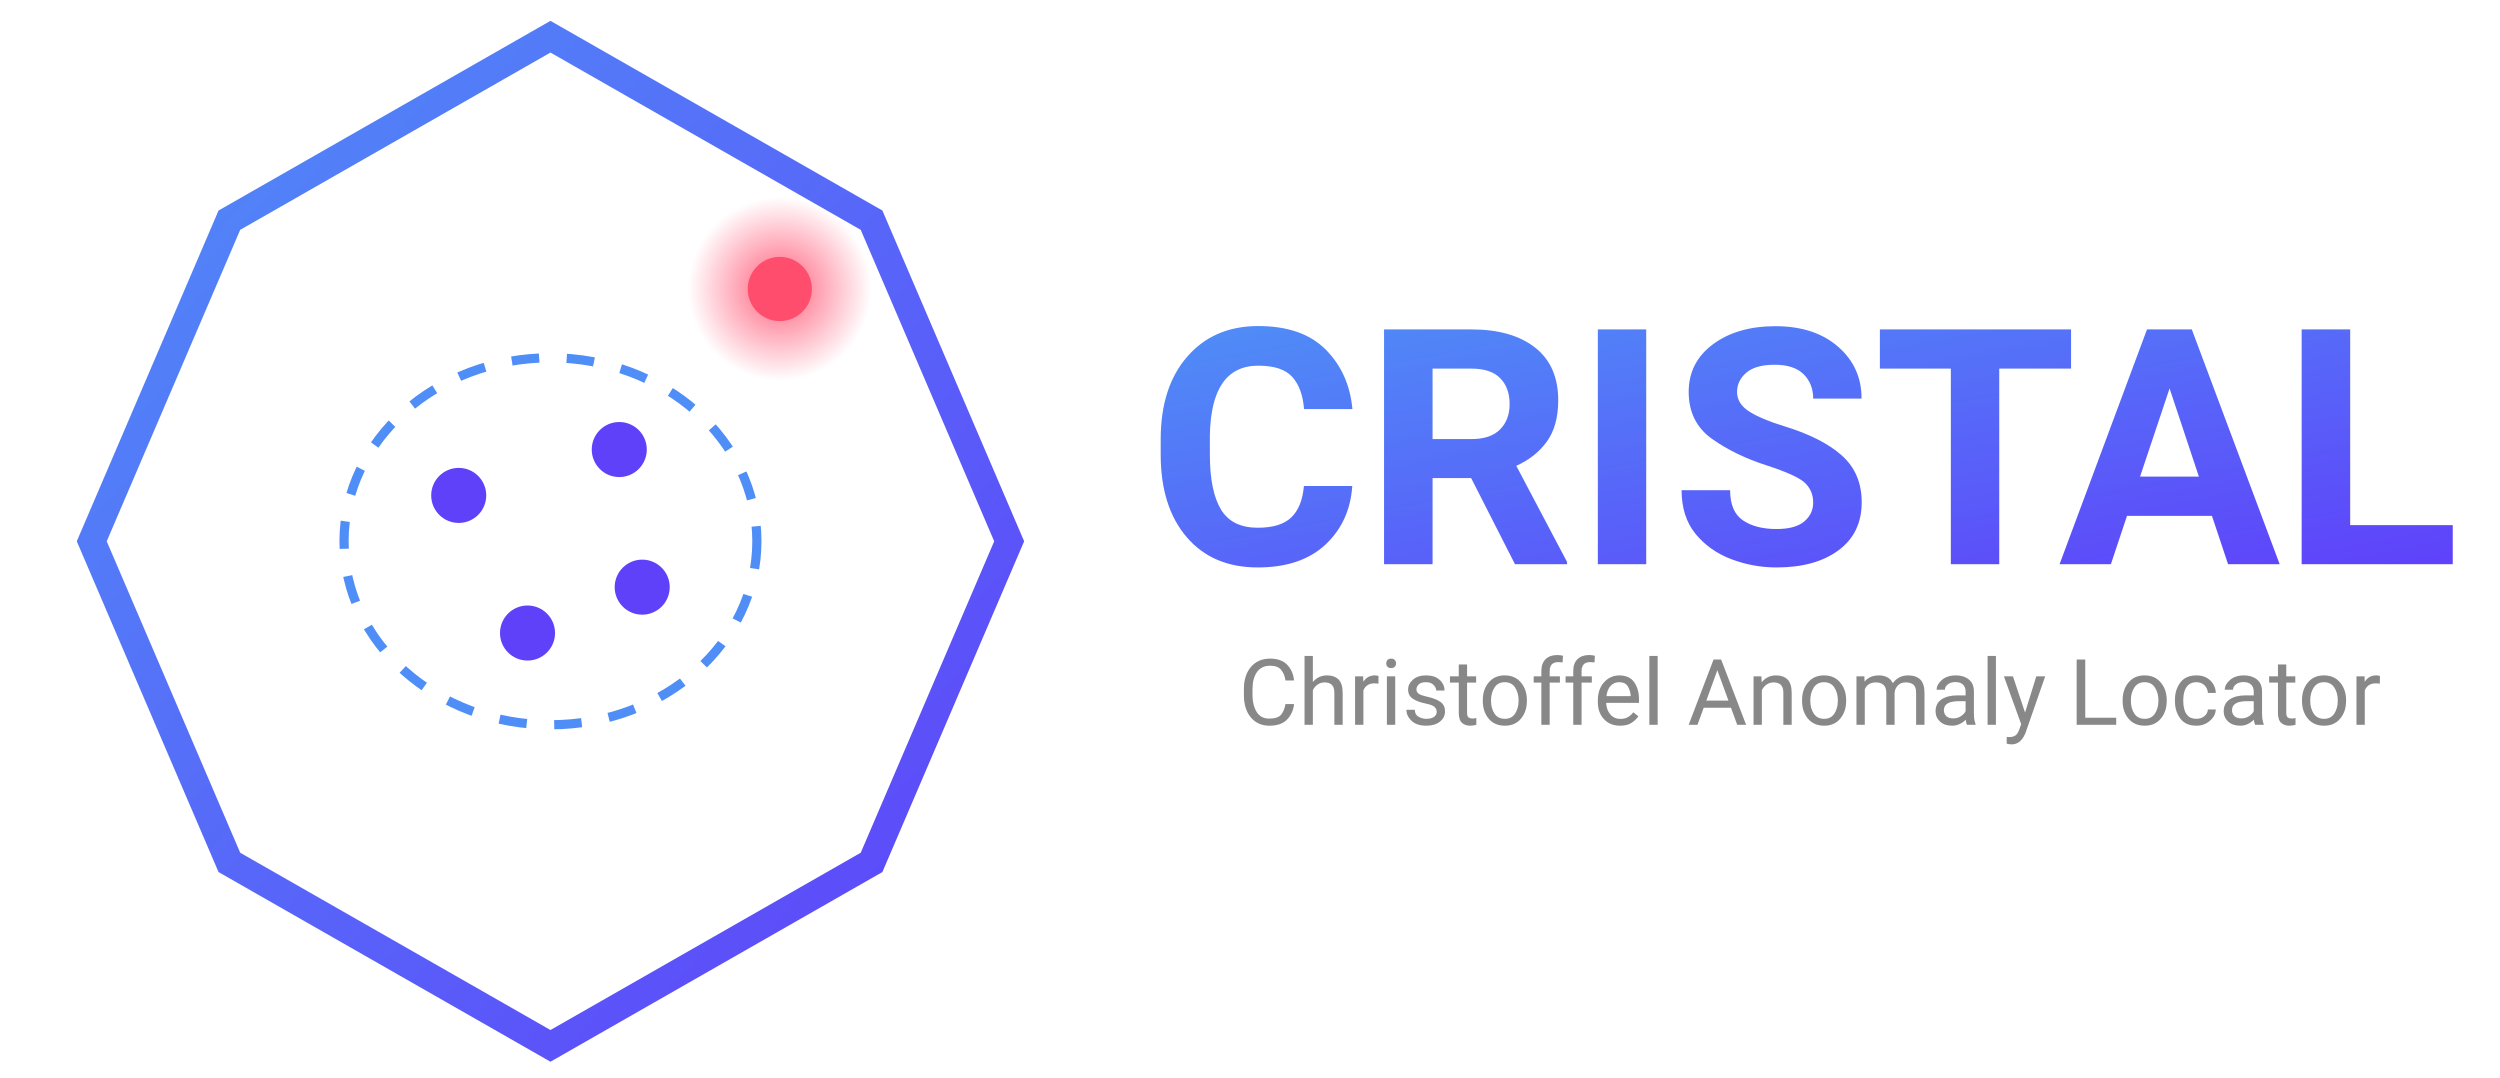
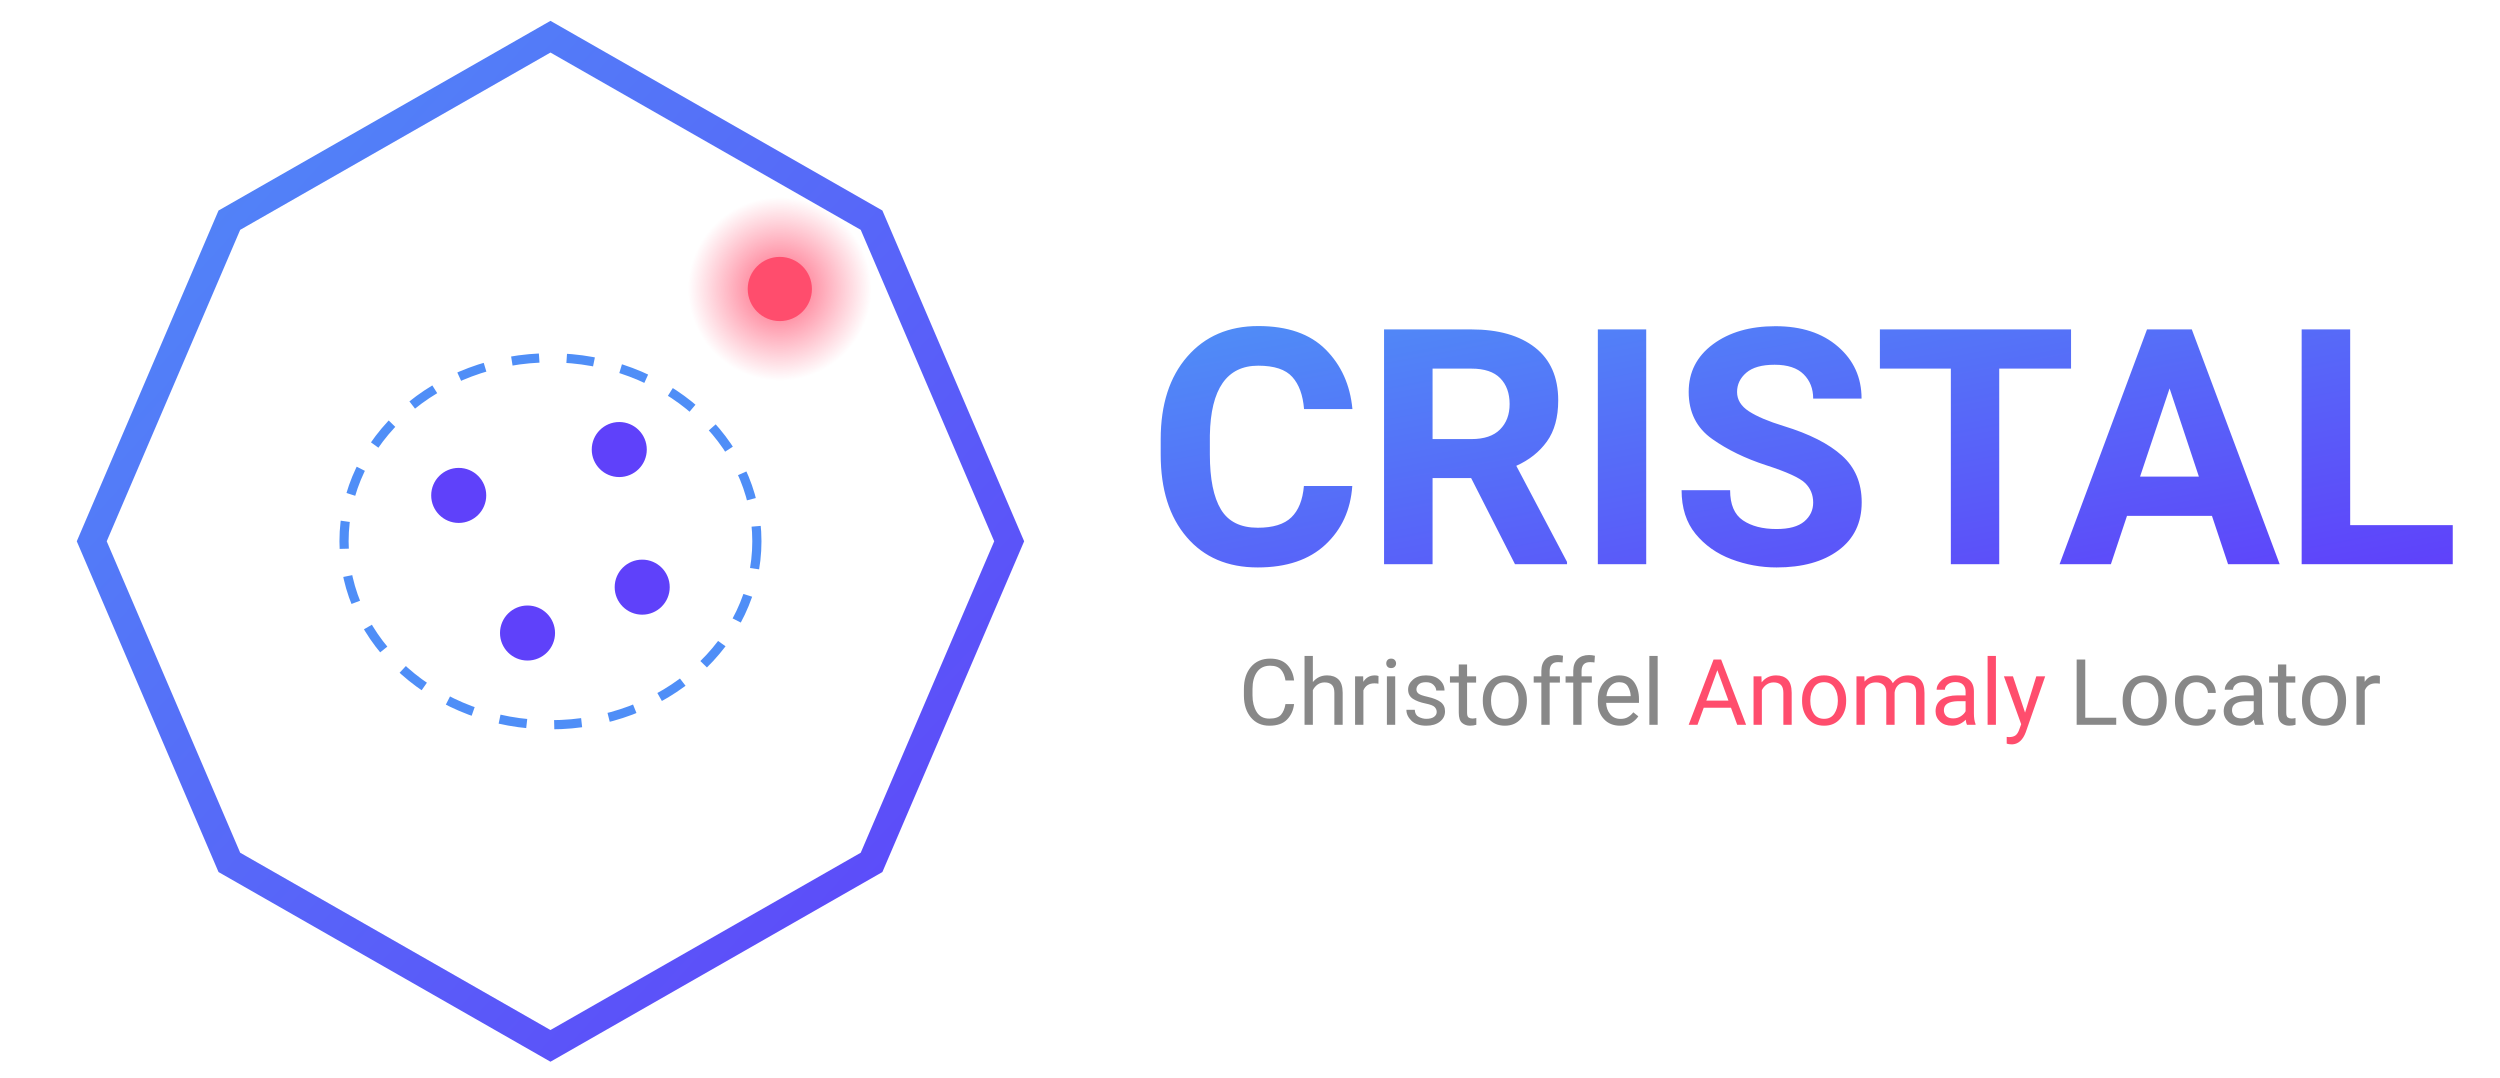
<svg xmlns="http://www.w3.org/2000/svg" width="545" height="235" viewBox="20 12 545 235">
  <defs>
    <linearGradient id="cristalGradient" x1="0%" y1="0%" x2="100%" y2="100%">
      <stop offset="0%" stop-color="#4F8EF7" />
      <stop offset="100%" stop-color="#5f41fa" />
    </linearGradient>
    <radialGradient id="anomalyGlow">
      <stop offset="0%" stop-color="#FF4D6D" stop-opacity="0.9" />
      <stop offset="100%" stop-color="#FF4D6D" stop-opacity="0" />
    </radialGradient>
+     <filter id="textGlow" x="-50%" y="-50%" width="200%" height="200%">
+       <feGaussianBlur stdDeviation="5" result="blur" />
+       <feComposite in="SourceGraphic" in2="blur" operator="over" />
+     </filter>
  </defs>
  <polygon points="140,20 210,60 240,130 210,200 140,240 70,200 40,130 70,60" fill="none" stroke="url(#cristalGradient)" stroke-width="6" />
  <ellipse cx="140" cy="130" rx="45" ry="40" fill="none" stroke="#4F8EF7" stroke-dasharray="6 6" stroke-width="2" />
  <circle cx="120" cy="120" r="6" fill="#5f41fa" />
  <circle cx="160" cy="140" r="6" fill="#5f41fa" />
  <circle cx="135" cy="150" r="6" fill="#5f41fa" />
  <circle cx="155" cy="110" r="6" fill="#5f41fa" />
  <circle cx="190" cy="75" r="20" fill="url(#anomalyGlow)" />
  <circle cx="190" cy="75" r="7" fill="#FF4D6D" />
  <text x="270" y="135" font-family="Segoe UI, Roboto, Helvetica, Arial, sans-serif" font-size="72" font-weight="700" fill="url(#cristalGradient)">
    CRISTAL
  </text>
  <text x="290" y="170" font-family="Segoe UI, Roboto, Helvetica, Arial, sans-serif" font-size="20" fill="#888">
-     Christoffel Anomaly Locator
+     Christoffel <tspan fill="#FF4D6D" filter="url(#textGlow)">Anomaly</tspan> Locator
  </text>
</svg>
